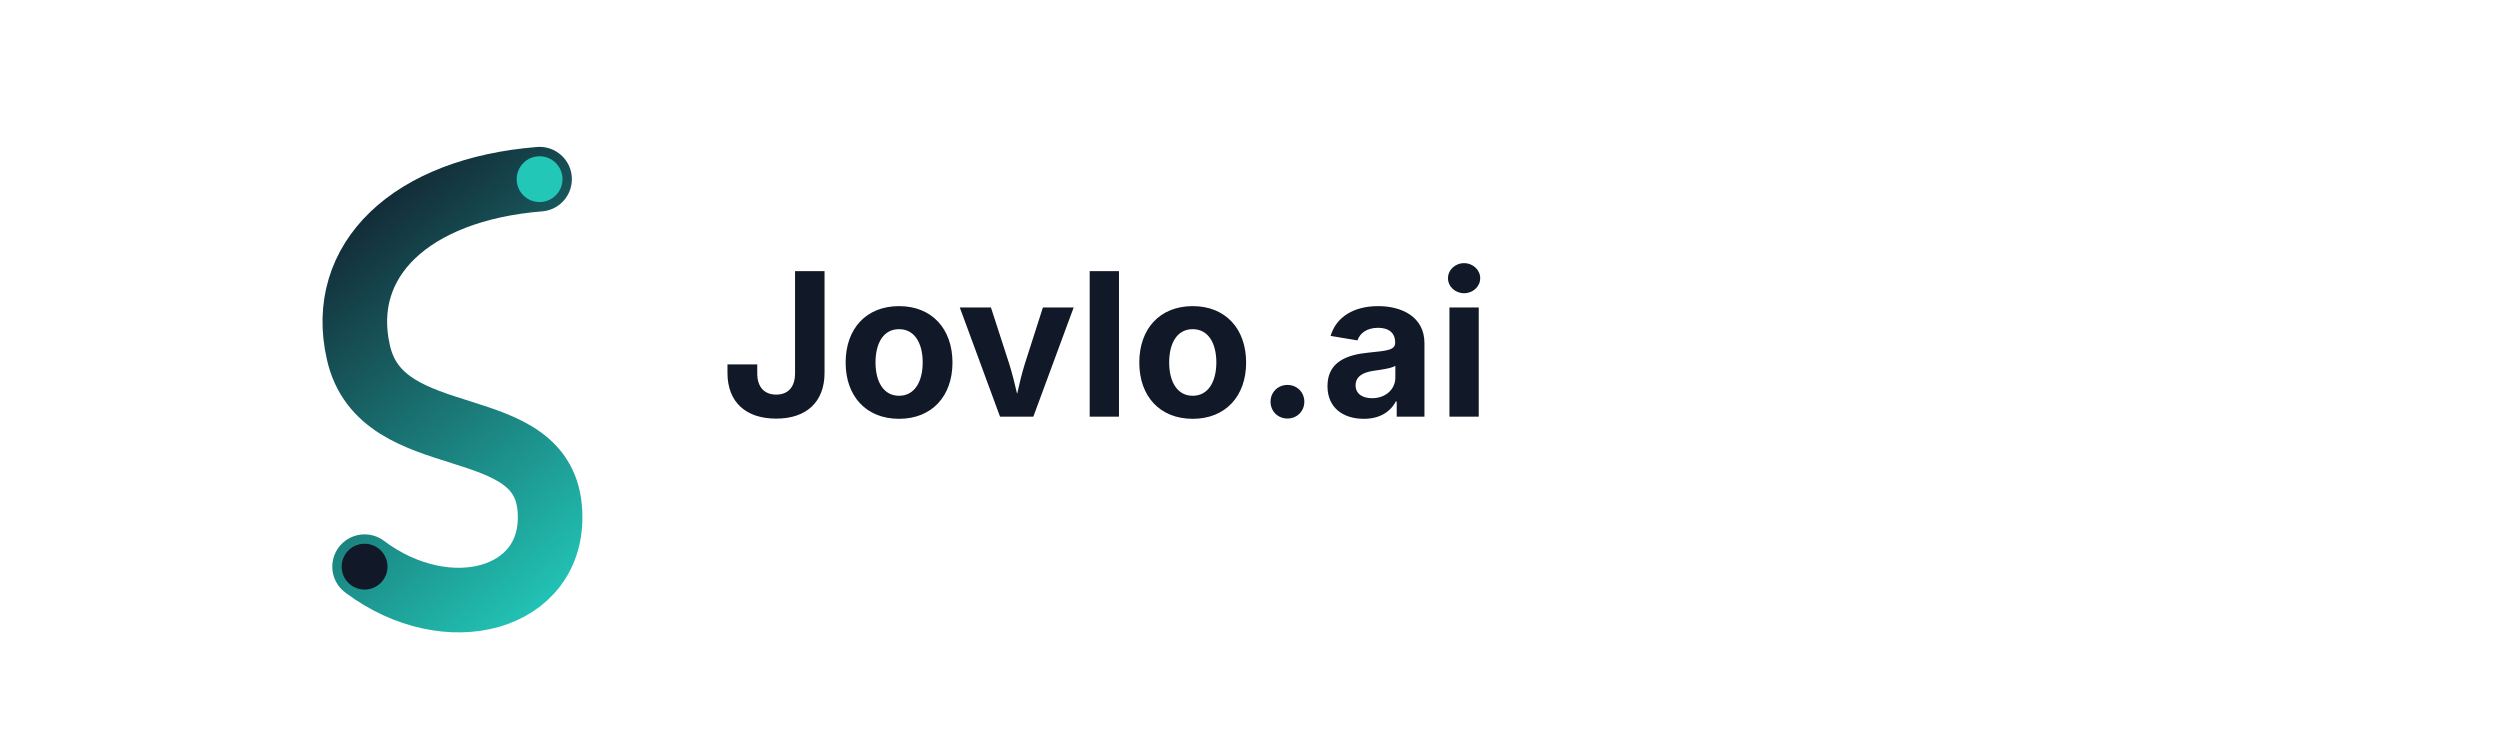
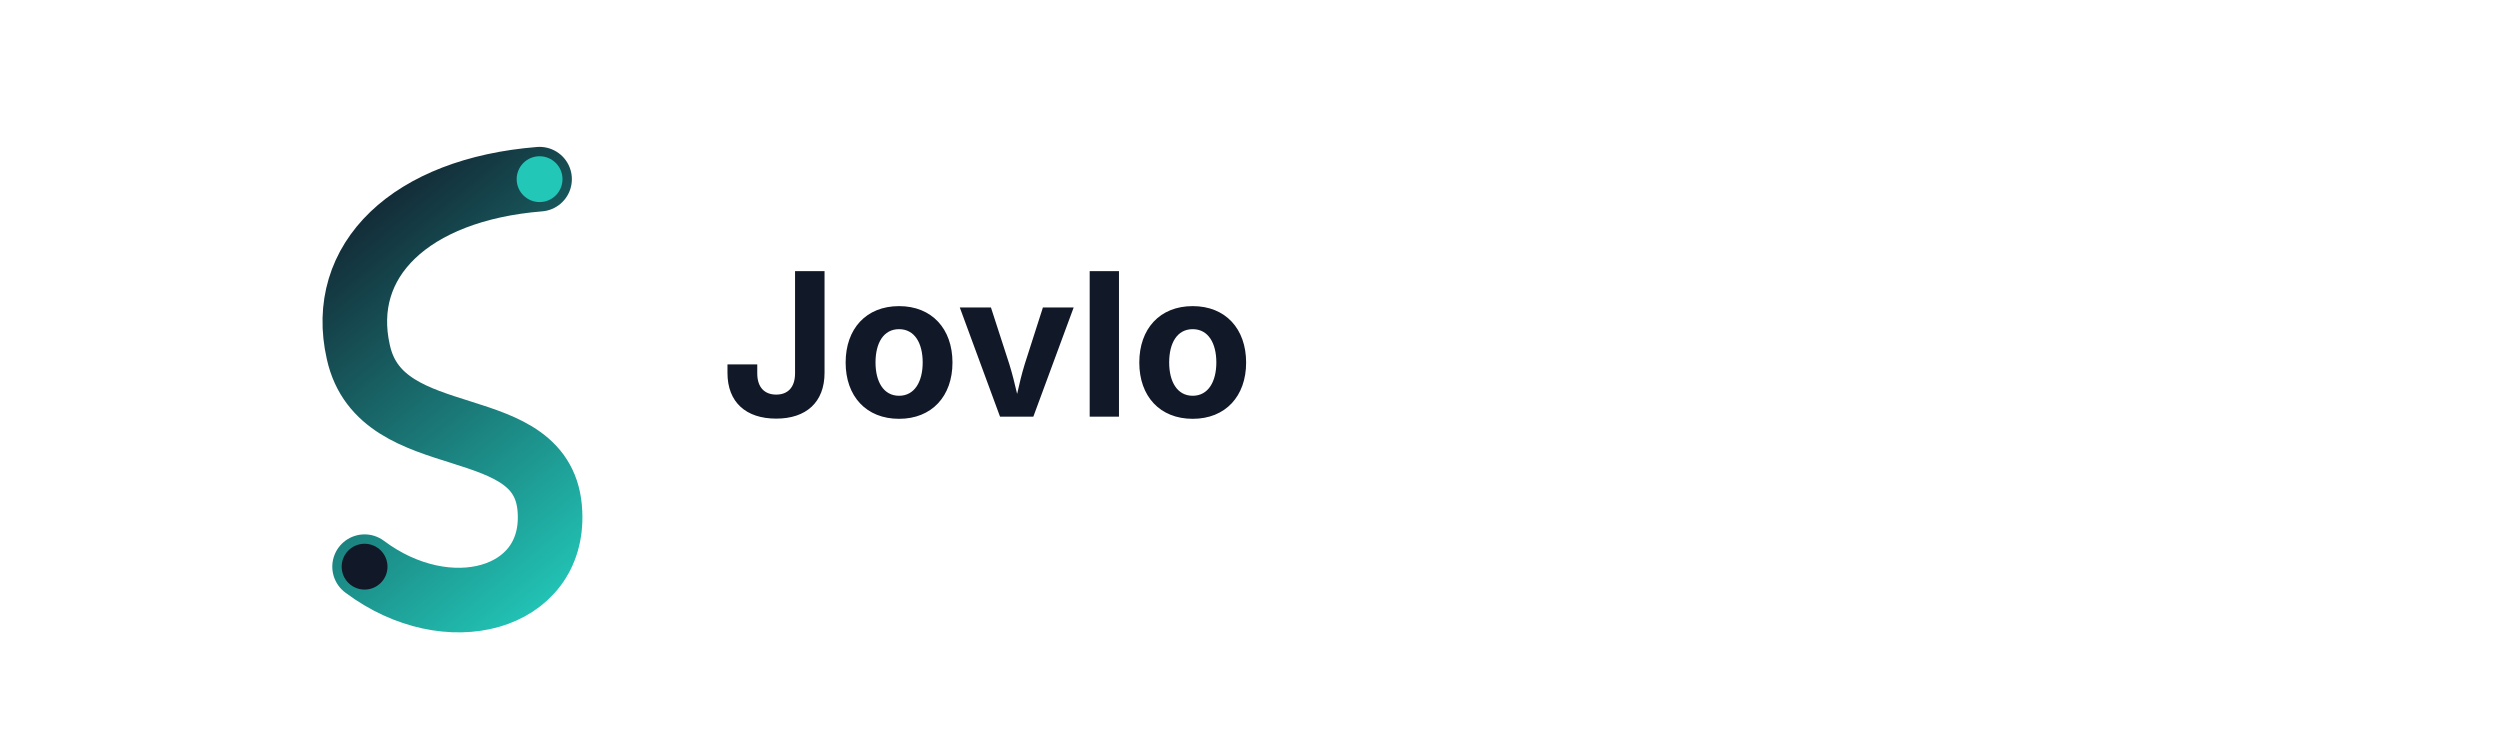
<svg xmlns="http://www.w3.org/2000/svg" width="1200" height="360" viewBox="0 0 1200 360" role="img" aria-labelledby="title desc">
  <defs>
    <linearGradient id="line" x1="105" y1="94" x2="252" y2="272" gradientUnits="userSpaceOnUse">
      <stop offset="0" stop-color="#111827" />
      <stop offset="1" stop-color="#22C7B8" />
    </linearGradient>
  </defs>
  <g transform="translate(40 0)">
    <path d="M219 86 C157 91 122 125 132 169 C143 219 222 196 224 246 C226 288 175 302 135 272" fill="none" stroke="url(#line)" stroke-width="31" stroke-linecap="round" stroke-linejoin="round" />
    <circle cx="219" cy="86" r="11" fill="#22C7B8" />
    <circle cx="135" cy="272" r="11" fill="#111827" />
  </g>
  <g transform="translate(346 122)">
-     <text x="0" y="78" font-family="-apple-system, BlinkMacSystemFont, 'SF Pro Display', 'Inter', 'Segoe UI', sans-serif" font-size="96" font-weight="720" fill="#111827">Jovlo.ai</text>
+     <text x="0" y="78" font-family="-apple-system, BlinkMacSystemFont, 'SF Pro Display', 'Inter', 'Segoe UI', sans-serif" font-size="96" font-weight="720" fill="#111827">Jovlo</text>
  </g>
</svg>
